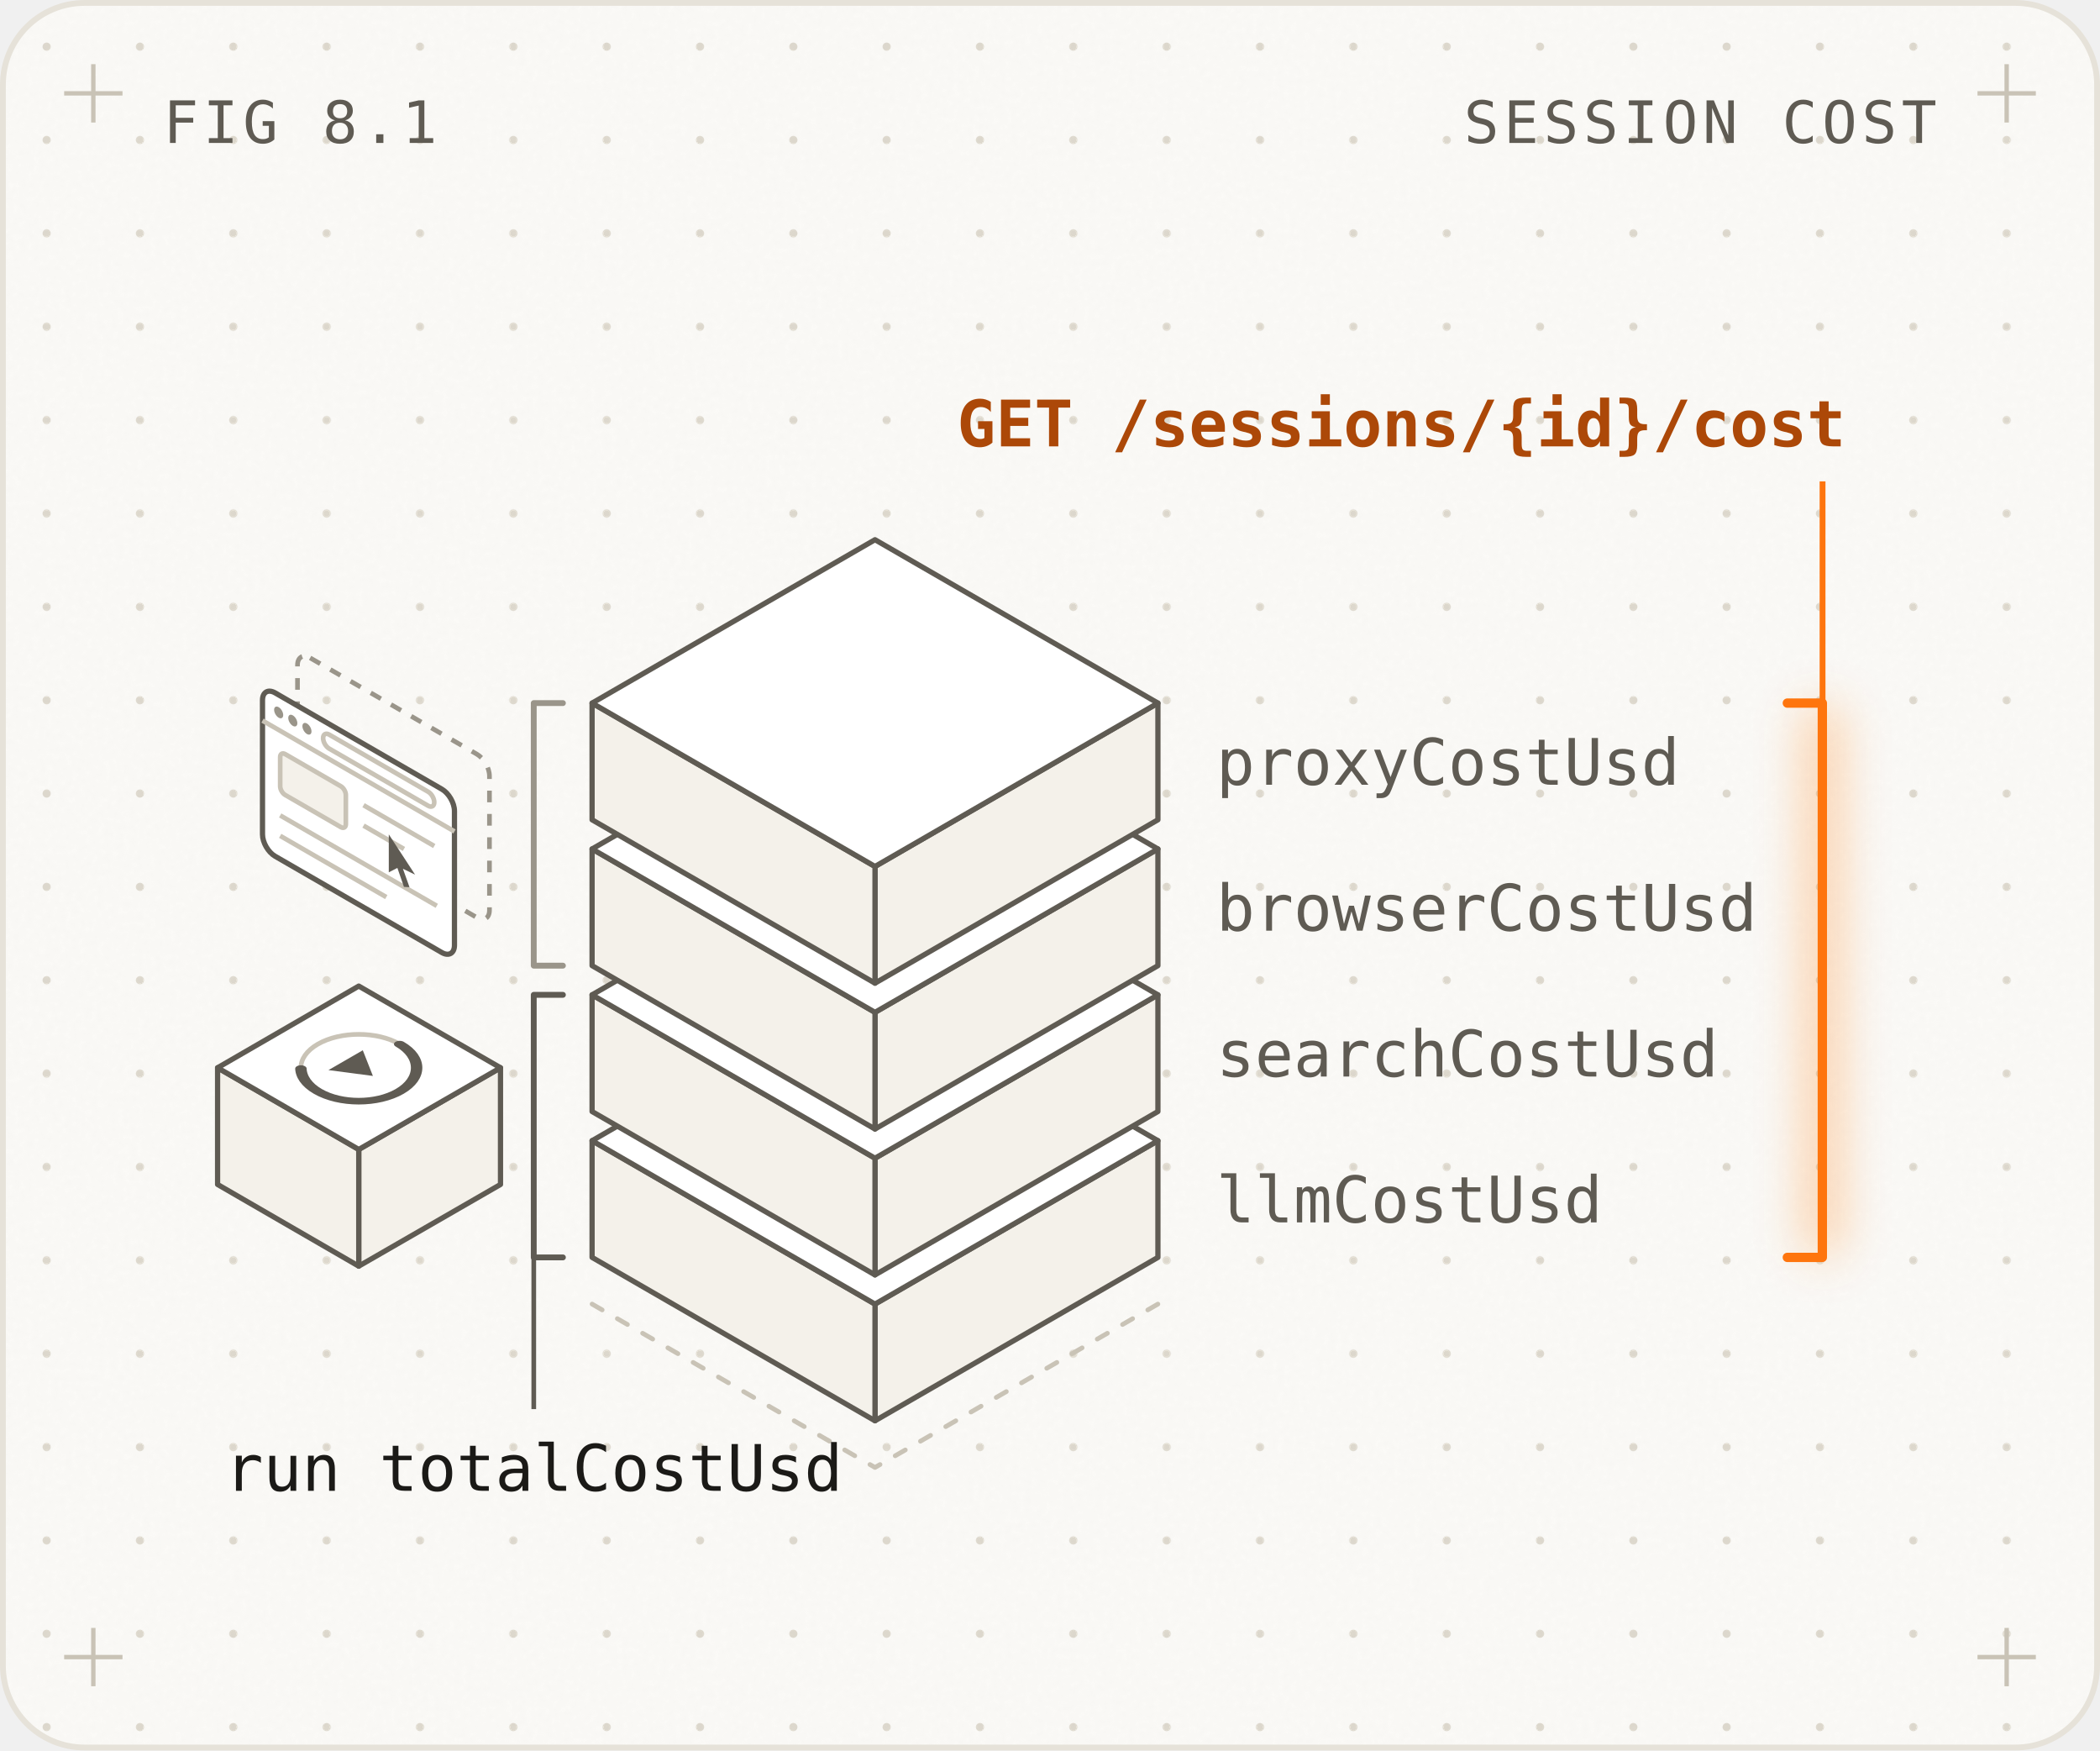
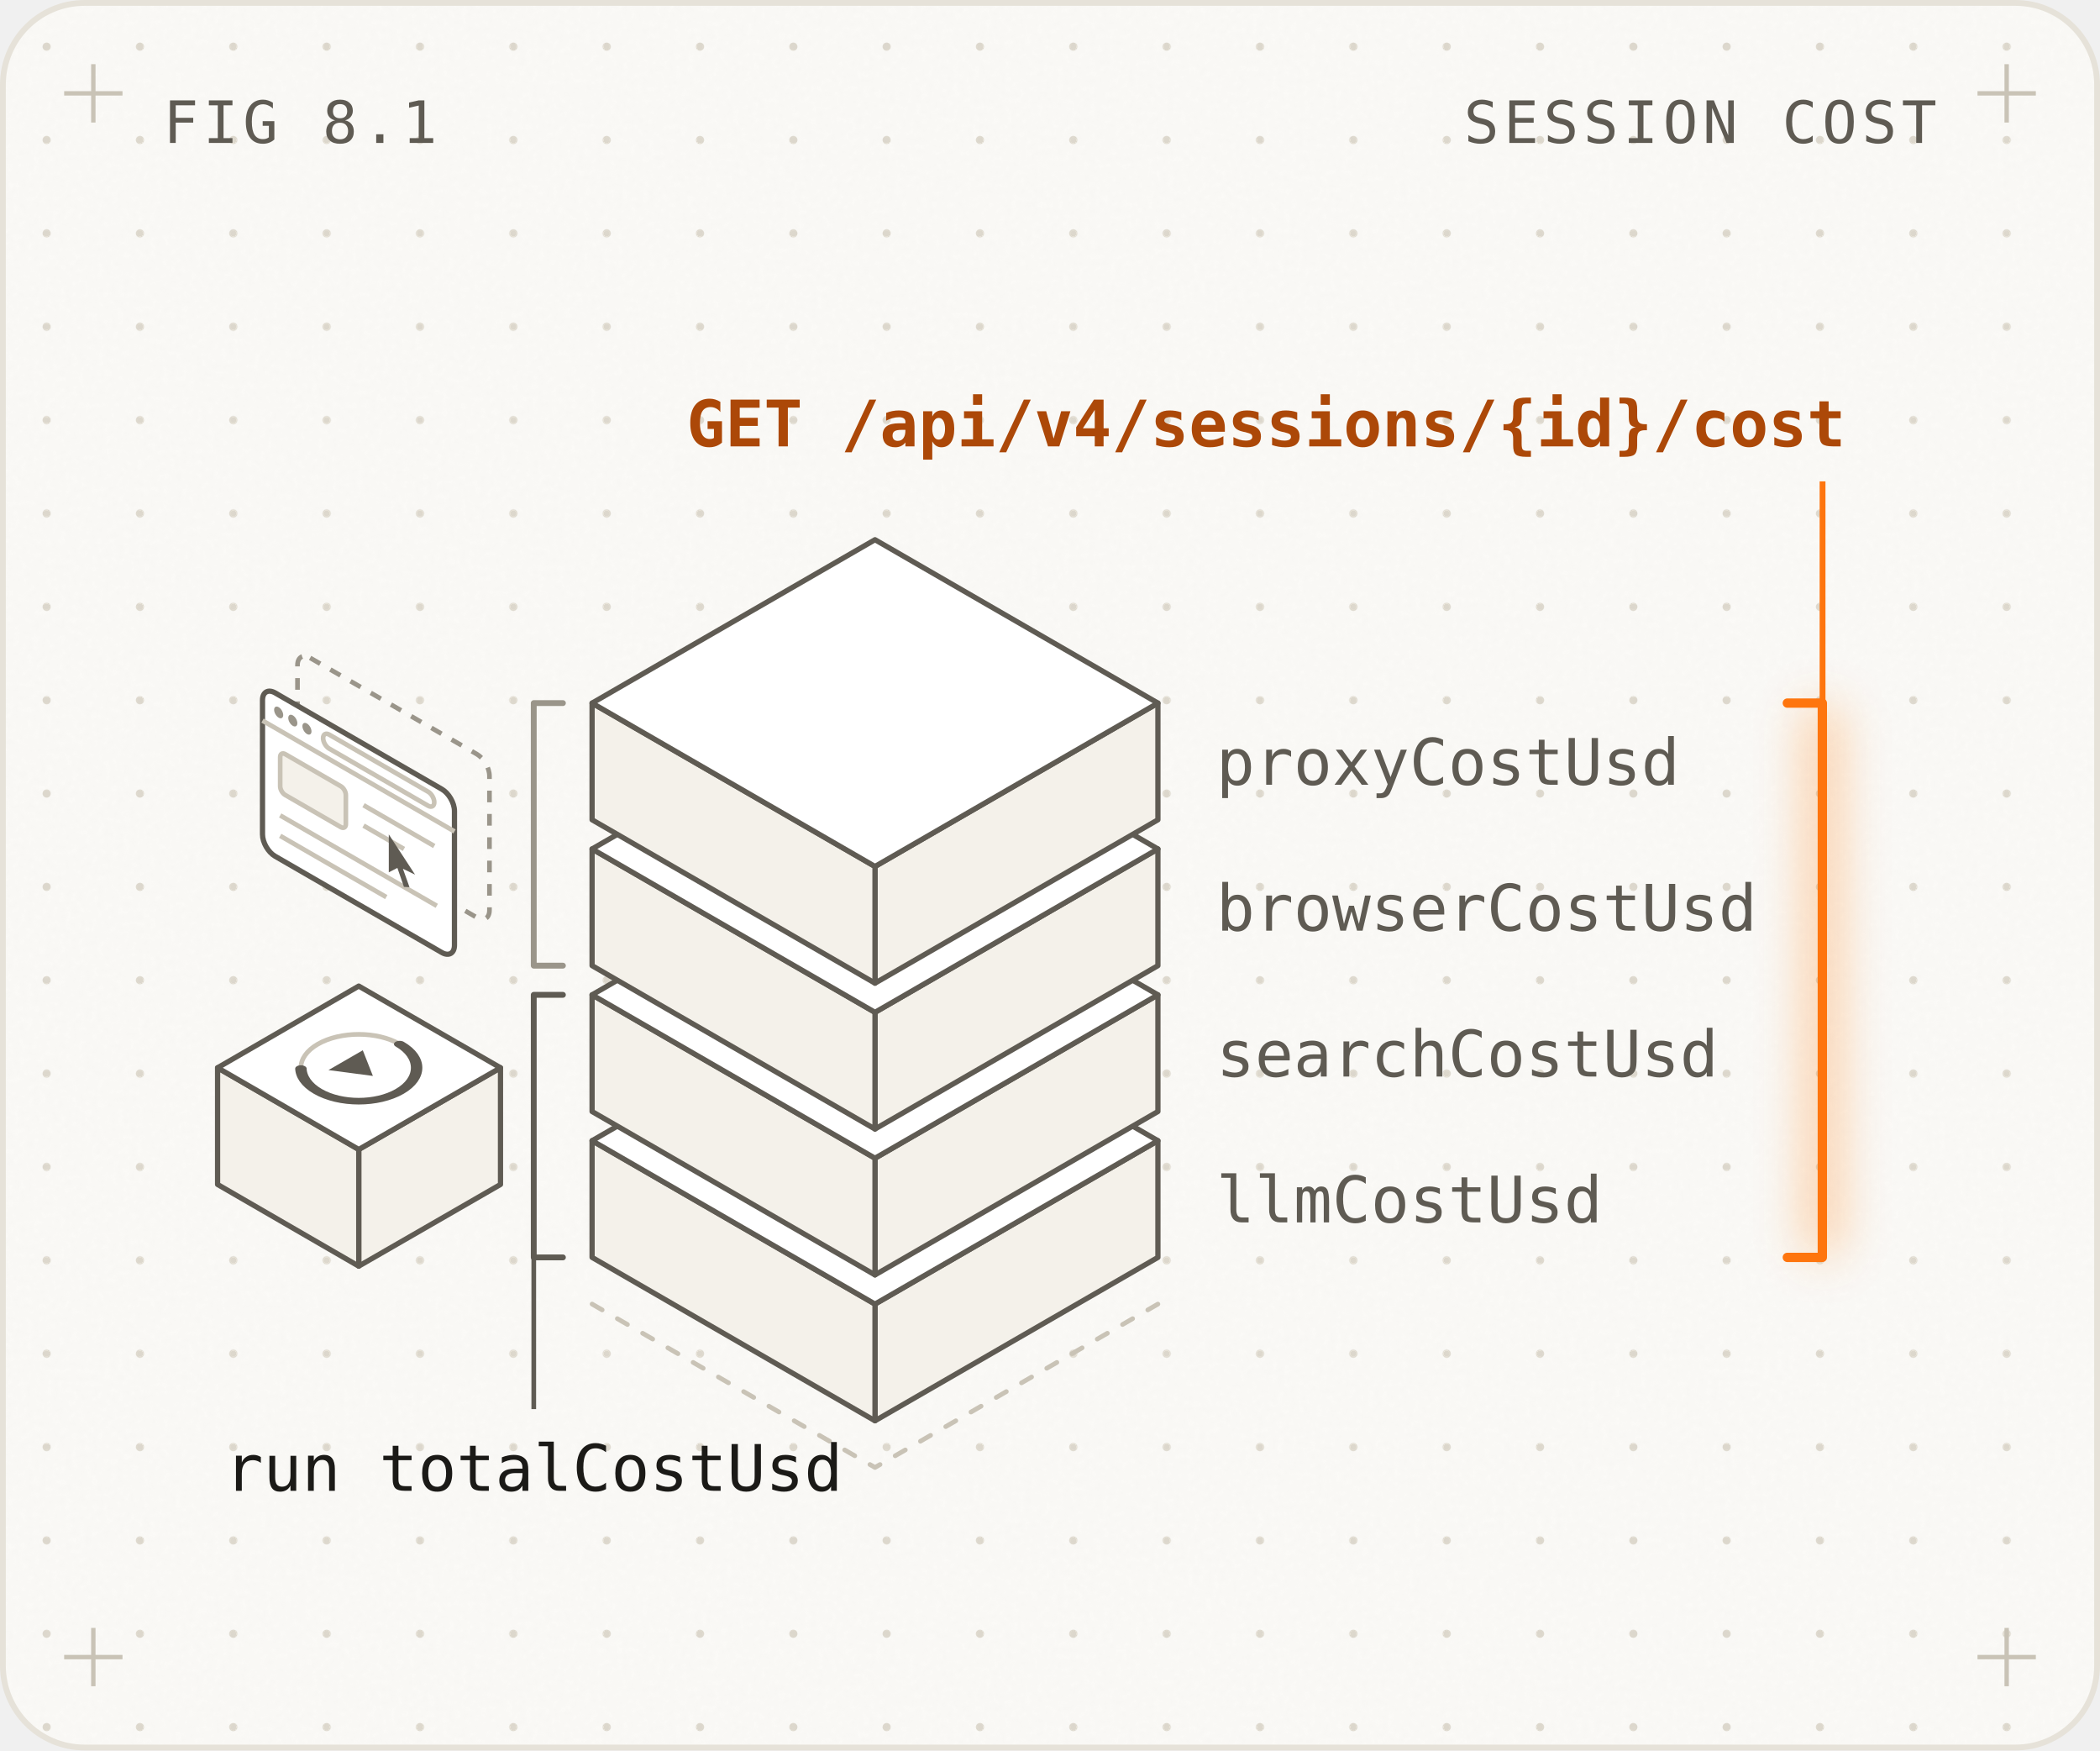
<svg xmlns="http://www.w3.org/2000/svg" viewBox="0 0 360 300" width="360" height="300" role="img" aria-labelledby="t d" fill="none">
  <style>.s{font-family:Geist, Inter, -apple-system, BlinkMacSystemFont, 'Segoe UI', Helvetica, Arial, sans-serif}.m{font-family:'Geist Mono', ui-monospace, SFMono-Regular, Menlo, monospace}text{font-kerning:normal}</style>
  <defs>
    <pattern id="dots" width="16" height="16" patternUnits="userSpaceOnUse">
      <circle cx="8" cy="8" r="0.7" fill="#DDD8CD" />
    </pattern>
    <filter id="grain" x="0" y="0" width="100%" height="100%">
      <feTurbulence type="fractalNoise" baseFrequency="0.9" numOctaves="2" seed="7" stitchTiles="stitch" />
      <feColorMatrix values="0 0 0 0 0.5  0 0 0 0 0.5  0 0 0 0 0.5  0 0 0 0.05 0" />
    </filter>
    <clipPath id="card">
      <rect x="0.5" y="0.5" width="359" height="299" rx="14" />
    </clipPath>
    <filter id="glow" filterUnits="userSpaceOnUse" x="0" y="0" width="360" height="300">
      <feGaussianBlur stdDeviation="4" />
    </filter>
  </defs>
  <rect x="0.5" y="0.5" width="359" height="299" rx="14" fill="#FBFAF7" />
  <g clip-path="url(#card)">
    <rect width="360" height="300" fill="url(#dots)" />
    <rect width="360" height="300" filter="url(#grain)" />
  </g>
  <rect x="0.5" y="0.5" width="359" height="299" rx="14" fill="none" stroke="#E6E2D9" />
  <path d="M11 16h10M16 11v10" stroke="#C9C3B6" stroke-width="0.75" />
  <path d="M339 16h10M344 11v10" stroke="#C9C3B6" stroke-width="0.75" />
  <path d="M11 284h10M16 279v10" stroke="#C9C3B6" stroke-width="0.75" />
  <path d="M339 284h10M344 279v10" stroke="#C9C3B6" stroke-width="0.75" />
  <text x="28.0" y="24.5" font-size="10" fill="#5F5B53" letter-spacing="0.08em" class="m">FIG 8.1</text>
  <text x="332.0" y="24.5" font-size="10" fill="#5F5B53" text-anchor="end" letter-spacing="0.08em" class="m">SESSION COST</text>
  <polyline points="101.5,223.5 150.0,251.5 198.5,223.5" stroke="#C9C3B6" stroke-width="0.8" stroke-dasharray="2 3" stroke-linejoin="round" stroke-linecap="round" />
  <polygon points="198.5,195.5 150.0,223.5 150.0,243.5 198.5,215.5" fill="#F4F1EA" stroke="#5F5B53" stroke-width="0.9" stroke-linejoin="round" stroke-linecap="round" />
  <polygon points="101.5,195.5 150.0,223.5 150.0,243.5 101.5,215.5" fill="#F4F1EA" stroke="#5F5B53" stroke-width="0.9" stroke-linejoin="round" stroke-linecap="round" />
  <polygon points="150.0,167.5 198.5,195.5 150.0,223.5 101.5,195.5" fill="#FFFFFF" stroke="#5F5B53" stroke-width="0.9" stroke-linejoin="round" stroke-linecap="round" />
  <polygon points="198.5,170.5 150.0,198.5 150.0,218.5 198.5,190.5" fill="#F4F1EA" stroke="#5F5B53" stroke-width="0.9" stroke-linejoin="round" stroke-linecap="round" />
  <polygon points="101.5,170.5 150.0,198.5 150.0,218.5 101.5,190.5" fill="#F4F1EA" stroke="#5F5B53" stroke-width="0.9" stroke-linejoin="round" stroke-linecap="round" />
  <polygon points="150.0,142.5 198.5,170.5 150.0,198.5 101.5,170.5" fill="#FFFFFF" stroke="#5F5B53" stroke-width="0.9" stroke-linejoin="round" stroke-linecap="round" />
  <polygon points="198.5,145.5 150.0,173.5 150.0,193.5 198.5,165.5" fill="#F4F1EA" stroke="#5F5B53" stroke-width="0.9" stroke-linejoin="round" stroke-linecap="round" />
  <polygon points="101.5,145.5 150.0,173.5 150.0,193.5 101.5,165.5" fill="#F4F1EA" stroke="#5F5B53" stroke-width="0.9" stroke-linejoin="round" stroke-linecap="round" />
  <polygon points="150.0,117.5 198.5,145.5 150.0,173.5 101.5,145.5" fill="#FFFFFF" stroke="#5F5B53" stroke-width="0.9" stroke-linejoin="round" stroke-linecap="round" />
  <polygon points="198.5,120.5 150.0,148.5 150.0,168.5 198.5,140.5" fill="#F4F1EA" stroke="#5F5B53" stroke-width="0.9" stroke-linejoin="round" stroke-linecap="round" />
  <polygon points="101.5,120.5 150.0,148.5 150.0,168.5 101.5,140.5" fill="#F4F1EA" stroke="#5F5B53" stroke-width="0.9" stroke-linejoin="round" stroke-linecap="round" />
  <polygon points="150.0,92.5 198.5,120.5 150.0,148.5 101.5,120.5" fill="#FFFFFF" stroke="#5F5B53" stroke-width="0.9" stroke-linejoin="round" stroke-linecap="round" />
  <text x="208.5" y="209.5" font-size="11" fill="#5F5B53" class="m">llmCostUsd</text>
  <text x="208.5" y="184.5" font-size="11" fill="#5F5B53" class="m">searchCostUsd</text>
  <text x="208.5" y="159.5" font-size="11" fill="#5F5B53" class="m">browserCostUsd</text>
  <text x="208.5" y="134.5" font-size="11" fill="#5F5B53" class="m">proxyCostUsd</text>
  <path d="M96.5 170.5H91.5V215.5H96.5" stroke="#5F5B53" stroke-width="1.0" stroke-linejoin="round" stroke-linecap="round" />
  <path d="M96.5 120.5H91.5V165.5H96.5" stroke="#9A958A" stroke-width="1.0" stroke-linejoin="round" stroke-linecap="round" />
  <polygon points="85.8,183.0 61.5,197.0 61.5,217.0 85.8,203.0" fill="#F4F1EA" stroke="#5F5B53" stroke-width="0.9" stroke-linejoin="round" stroke-linecap="round" />
  <polygon points="37.3,183.0 61.5,197.0 61.5,217.0 37.3,203.0" fill="#F4F1EA" stroke="#5F5B53" stroke-width="0.9" stroke-linejoin="round" stroke-linecap="round" />
  <polygon points="61.5,169.0 85.8,183.0 61.5,197.0 37.3,183.0" fill="#FFFFFF" stroke="#5F5B53" stroke-width="0.9" stroke-linejoin="round" stroke-linecap="round" />
  <g transform="matrix(0.866,0.5,-0.866,0.5,61.5,169.0)">
    <circle cx="14.0" cy="14.0" r="8.1" stroke="#C9C3B6" stroke-width="0.8" vector-effect="non-scaling-stroke" />
    <circle cx="14.0" cy="14.0" r="8.1" stroke="#5F5B53" stroke-width="1.6" stroke-linecap="round" stroke-dasharray="31.6 51.0" transform="rotate(-90 14.0 14.0)" />
    <path d="M11.4 10.6l5.4 3.4l-5.4 3.4z" fill="#5F5B53" />
  </g>
  <g transform="matrix(0.866,0.5,0,1,51.0,139.5)">
    <rect x="0" y="-28" width="38" height="28" rx="2.5" stroke="#9A958A" stroke-width="0.8" stroke-dasharray="2 2" vector-effect="non-scaling-stroke" />
  </g>
  <g transform="matrix(0.866,0.5,0,1,45.0,145.5)">
    <rect x="0" y="-28" width="38" height="28" rx="2.5" fill="#FFFFFF" stroke="#5F5B53" stroke-width="0.9" vector-effect="non-scaling-stroke" />
    <path d="M0 -22H38" stroke="#C9C3B6" stroke-width="0.8" vector-effect="non-scaling-stroke" />
    <circle cx="3.2" cy="-25" r="0.9" fill="#9A958A" />
    <circle cx="6.0" cy="-25" r="0.9" fill="#9A958A" />
    <circle cx="8.8" cy="-25" r="0.9" fill="#9A958A" />
    <rect x="12" y="-26.2" width="22" height="2.4" rx="1.2" stroke="#C9C3B6" stroke-width="0.8" vector-effect="non-scaling-stroke" />
    <rect x="3.5" y="-18.5" width="13" height="7" rx="1" fill="#F4F1EA" stroke="#C9C3B6" stroke-width="0.8" vector-effect="non-scaling-stroke" />
    <path d="M20 -17.5h14M20 -14h8M3.5 -7.5h31M3.5 -4h21" stroke="#C9C3B6" stroke-width="0.8" vector-effect="non-scaling-stroke" />
    <path d="M25 -15l0 6.5l1.7 -1.6l1.3 2.6l1.1 -.5l-1.3 -2.5l2.4 -.2z" fill="#5F5B53" />
  </g>
  <path d="M91.503 215.5V241.5" stroke="#5F5B53" stroke-width="0.8" />
  <text x="91.5" y="255.5" font-size="11" fill="#1B1A17" text-anchor="middle" class="m">run totalCostUsd</text>
  <rect x="309.4" y="120.5" width="6" height="95.0" rx="3" fill="#FE750E" fill-opacity="0.35" filter="url(#glow)" />
  <path d="M306.4 120.5H312.4V215.5H306.4" stroke="#FE750E" stroke-width="1.6" stroke-linejoin="round" stroke-linecap="round" />
  <path d="M312.437 120.5V82.5" stroke="#FE750E" stroke-width="1" />
-   <text x="316.4" y="76.5" font-size="11" fill="#AC4808" font-weight="600" text-anchor="end" class="m">GET /sessions/{id}/cost</text>
+   <text x="316.4" y="76.5" font-size="11" fill="#AC4808" font-weight="600" text-anchor="end" class="m">GET /api/v4/sessions/{id}/cost</text>
</svg>
